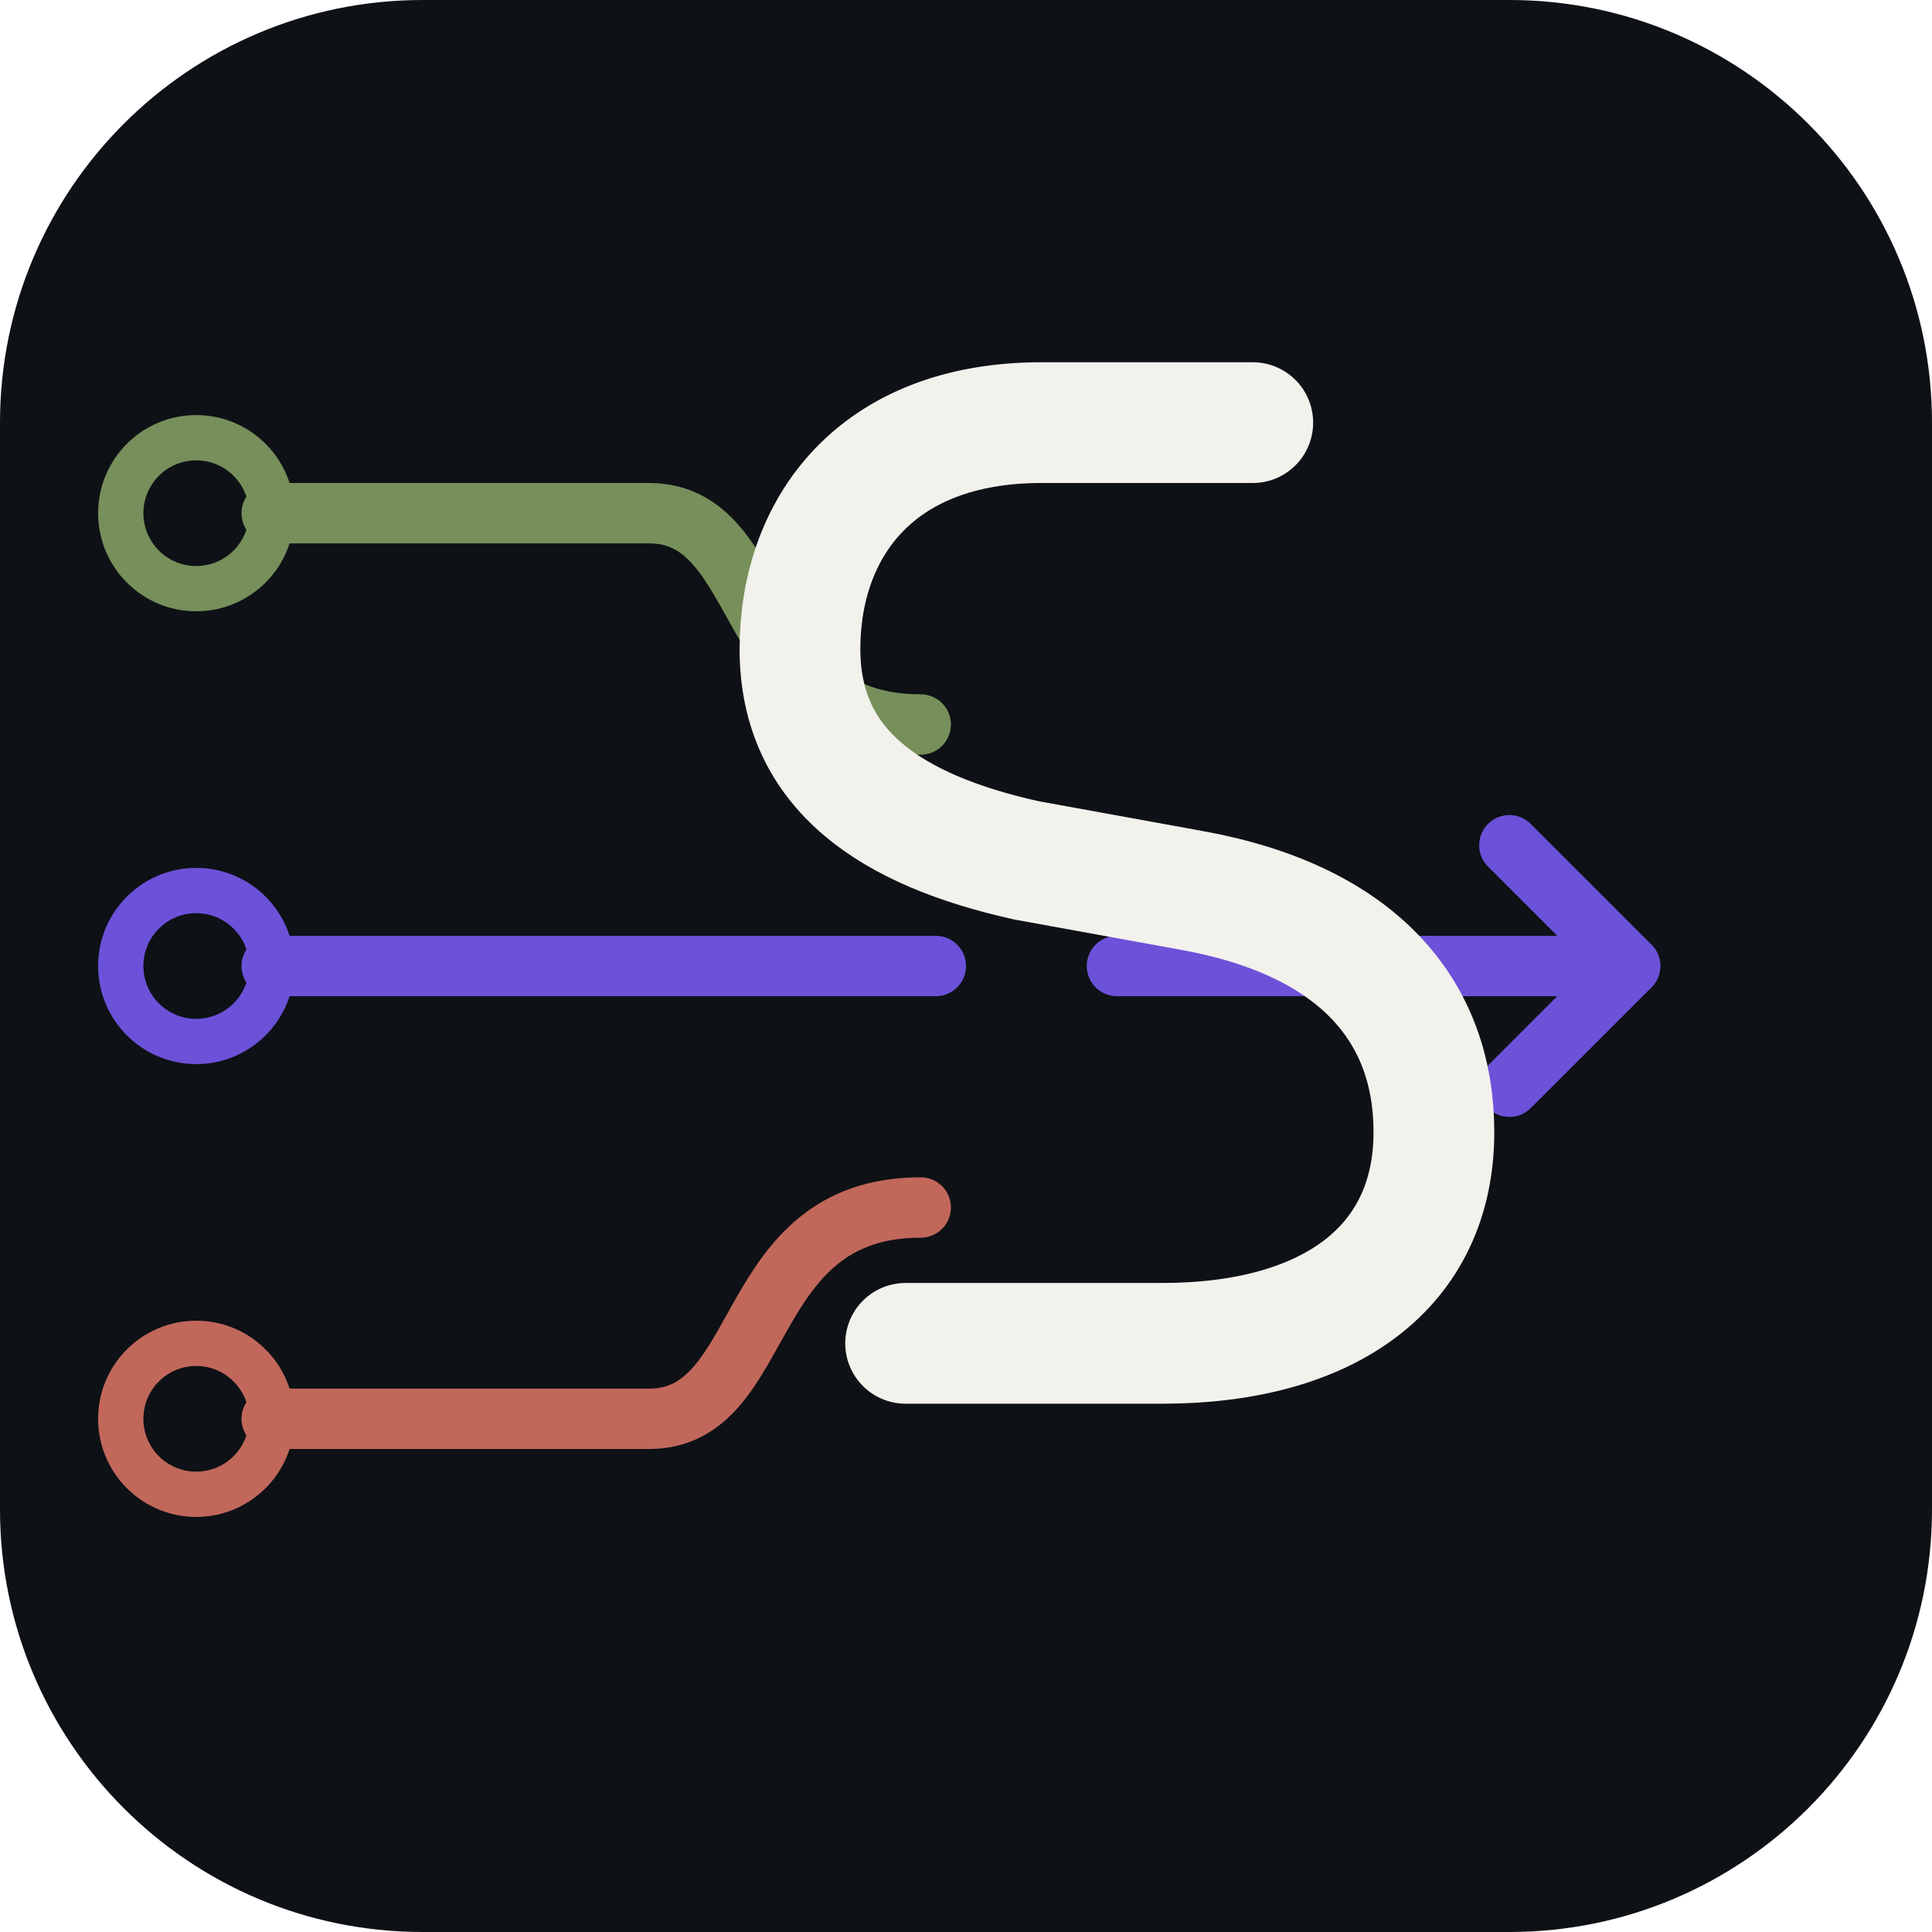
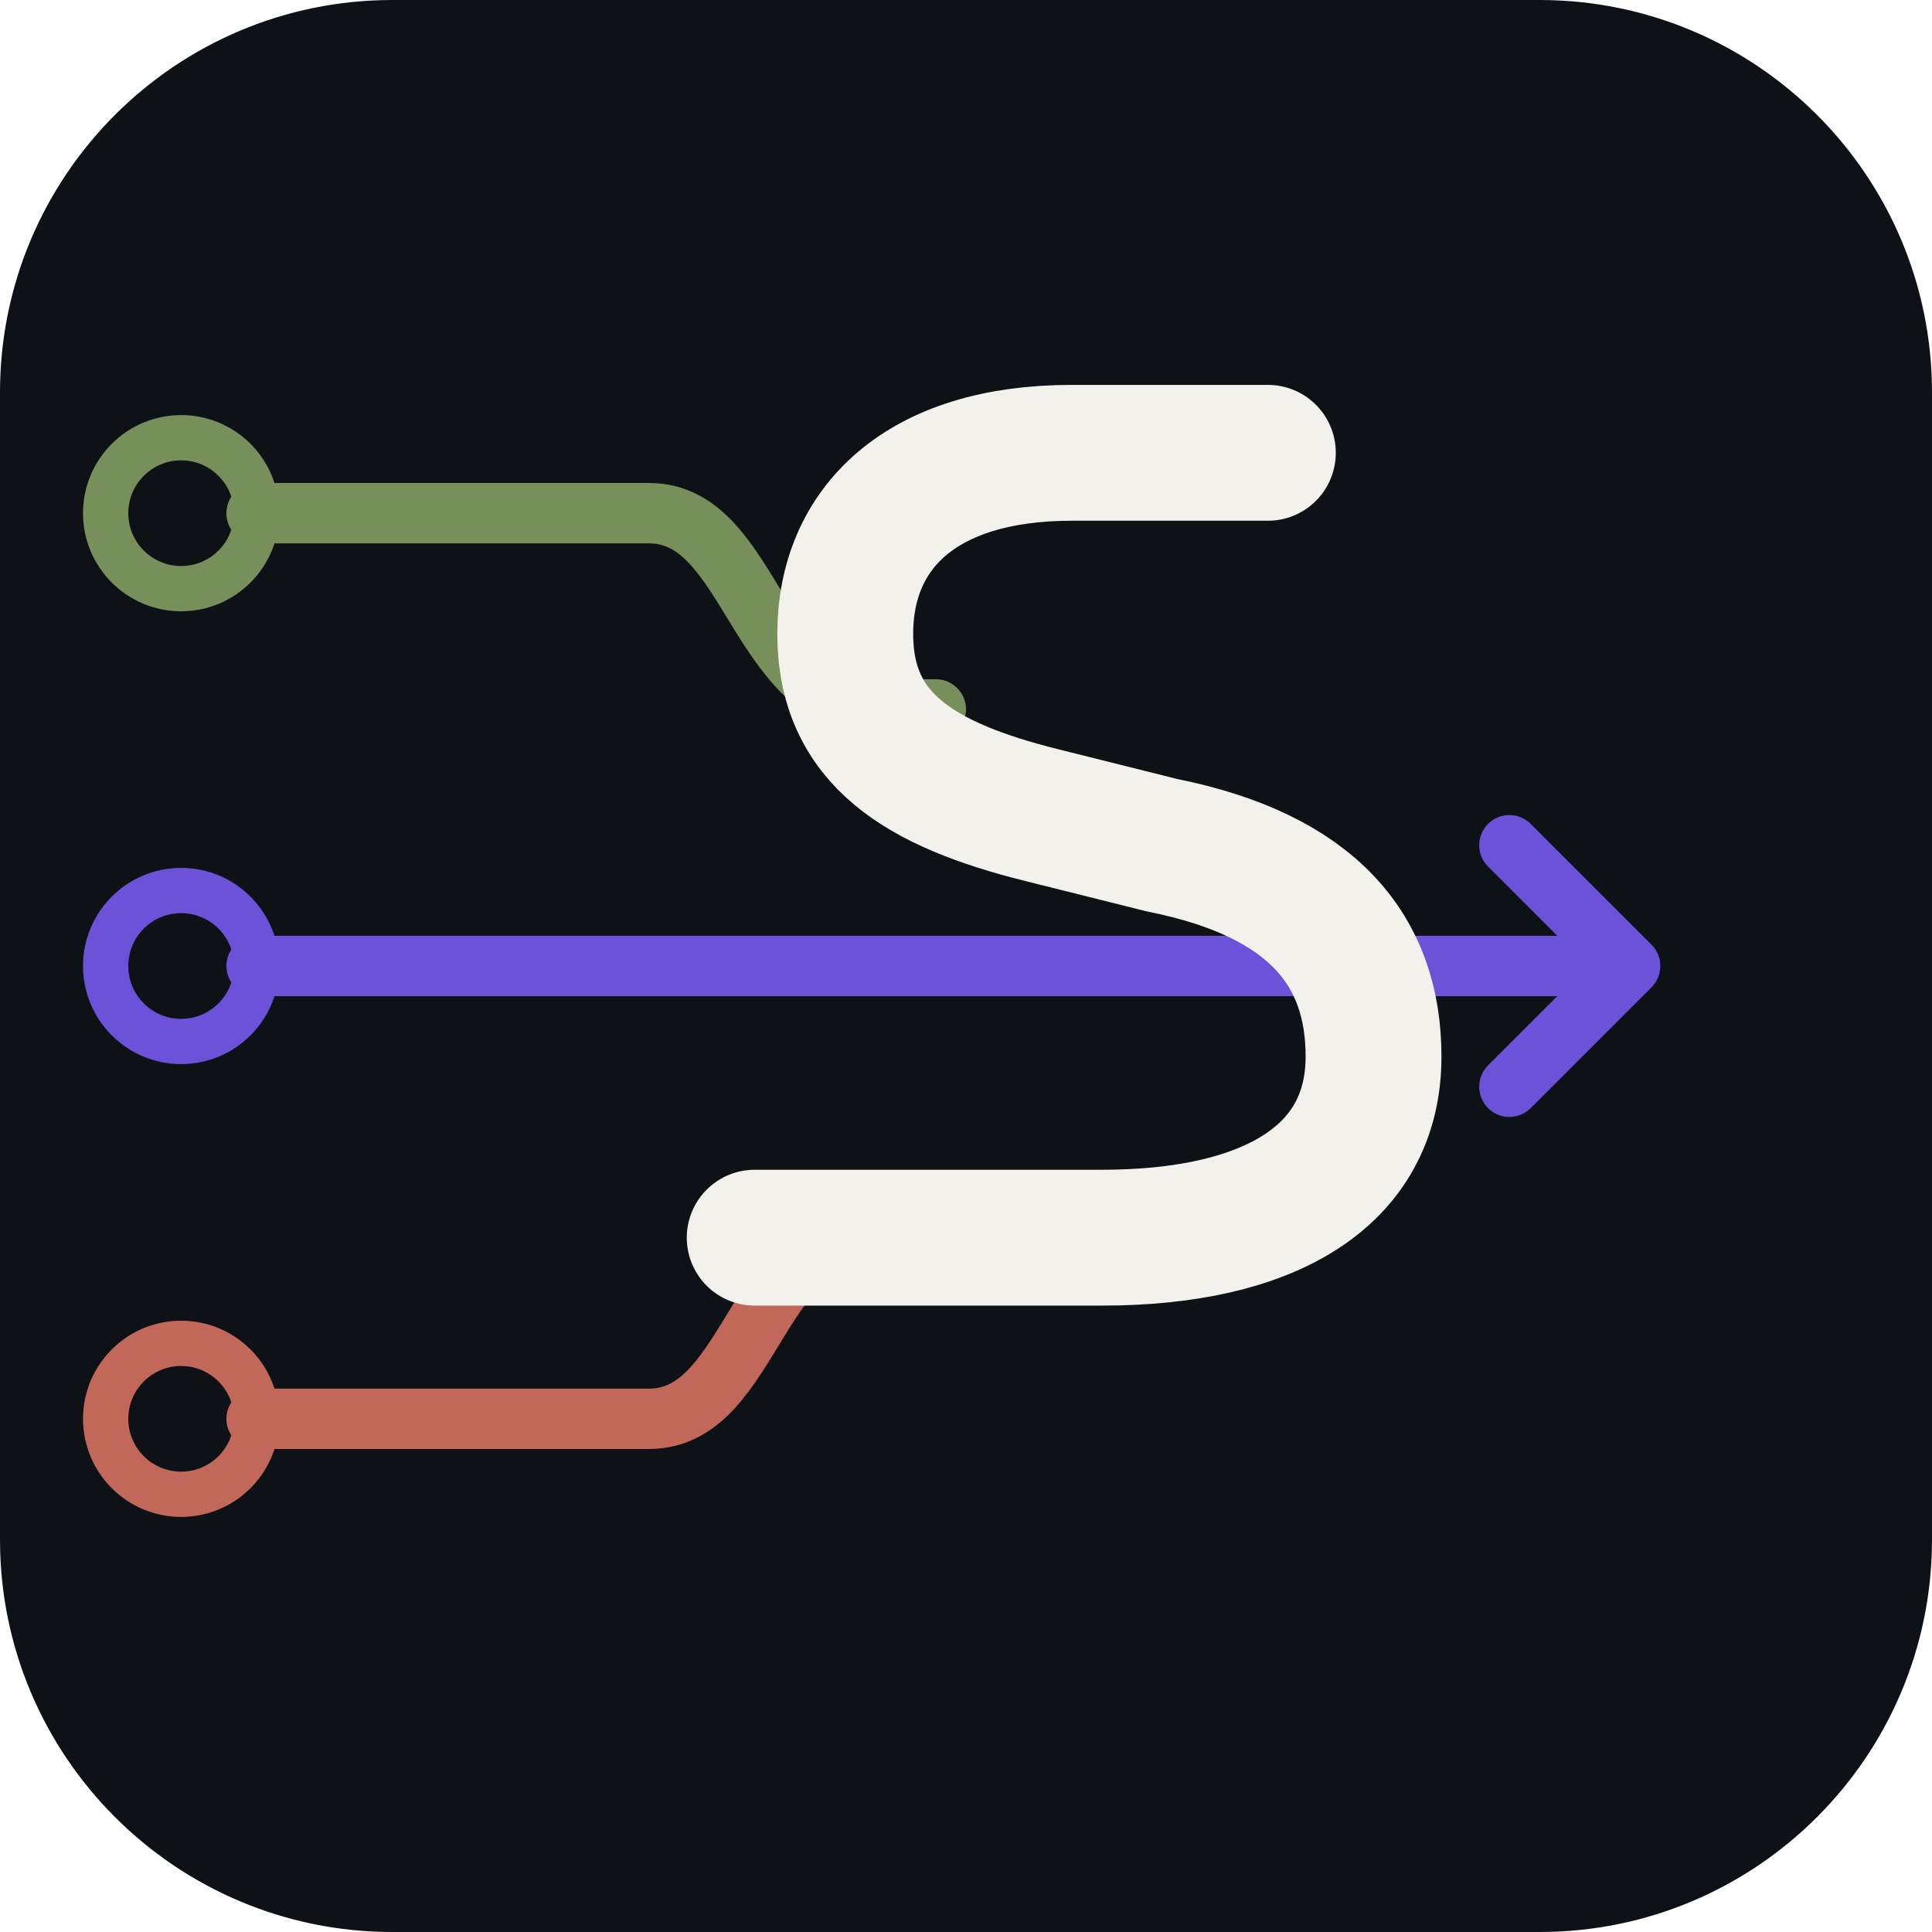
<svg xmlns="http://www.w3.org/2000/svg" viewBox="0 0 128 128">
-   <rect width="128" height="128" rx="28" fill="#0E1116" />
+   <rect width="128" height="128" rx="26" fill="#0E1116" />
  <g fill="none" stroke-linecap="round" stroke-linejoin="round">
-     <path d="M18 34 H43 C51 34 49 48 61 48" stroke="#778F5A" stroke-width="4" />
-     <path d="M18 64 H62" stroke="#6B52D9" stroke-width="4" />
-     <path d="M18 94 H43 C51 94 49 80 61 80" stroke="#C1685B" stroke-width="4" />
-     <circle cx="13" cy="34" r="5" stroke="#778F5A" stroke-width="3" />
-     <circle cx="13" cy="64" r="5" stroke="#6B52D9" stroke-width="3" />
-     <circle cx="13" cy="94" r="5" stroke="#C1685B" stroke-width="3" />
-     <path d="M74 64 H108" stroke="#6B52D9" stroke-width="4" />
+     <path d="M17 34 H43 C50 34 50 47 59 47 H62" stroke="#778F5A" stroke-width="4" />
+     <path d="M17 64 H104" stroke="#6B52D9" stroke-width="4" />
+     <path d="M17 94 H43 C50 94 50 81 59 81 H70" stroke="#C1685B" stroke-width="4" />
+     <circle cx="12" cy="34" r="5" stroke="#778F5A" stroke-width="3" />
+     <circle cx="12" cy="64" r="5" stroke="#6B52D9" stroke-width="3" />
+     <circle cx="12" cy="94" r="5" stroke="#C1685B" stroke-width="3" />
    <path d="M100 56 L108 64 L100 72" stroke="#6B52D9" stroke-width="4" />
-     <path d="M83 28 H69 C58 28 53 35 53 43 C53 51 59 55 68 57 L79 59 C90 61 95 67 95 75 C95 84 88 89 77 89 H60" stroke="#F3F1EC" stroke-width="8" />
+     <path d="M84 30 H71 C61 30 56 35 56 42 C56 49 61 52 69 54 L77 56 C87 58 91 63 91 70 C91 78 84 82 73 82 H50" stroke="#F3F1EC" stroke-width="9" />
  </g>
</svg>
